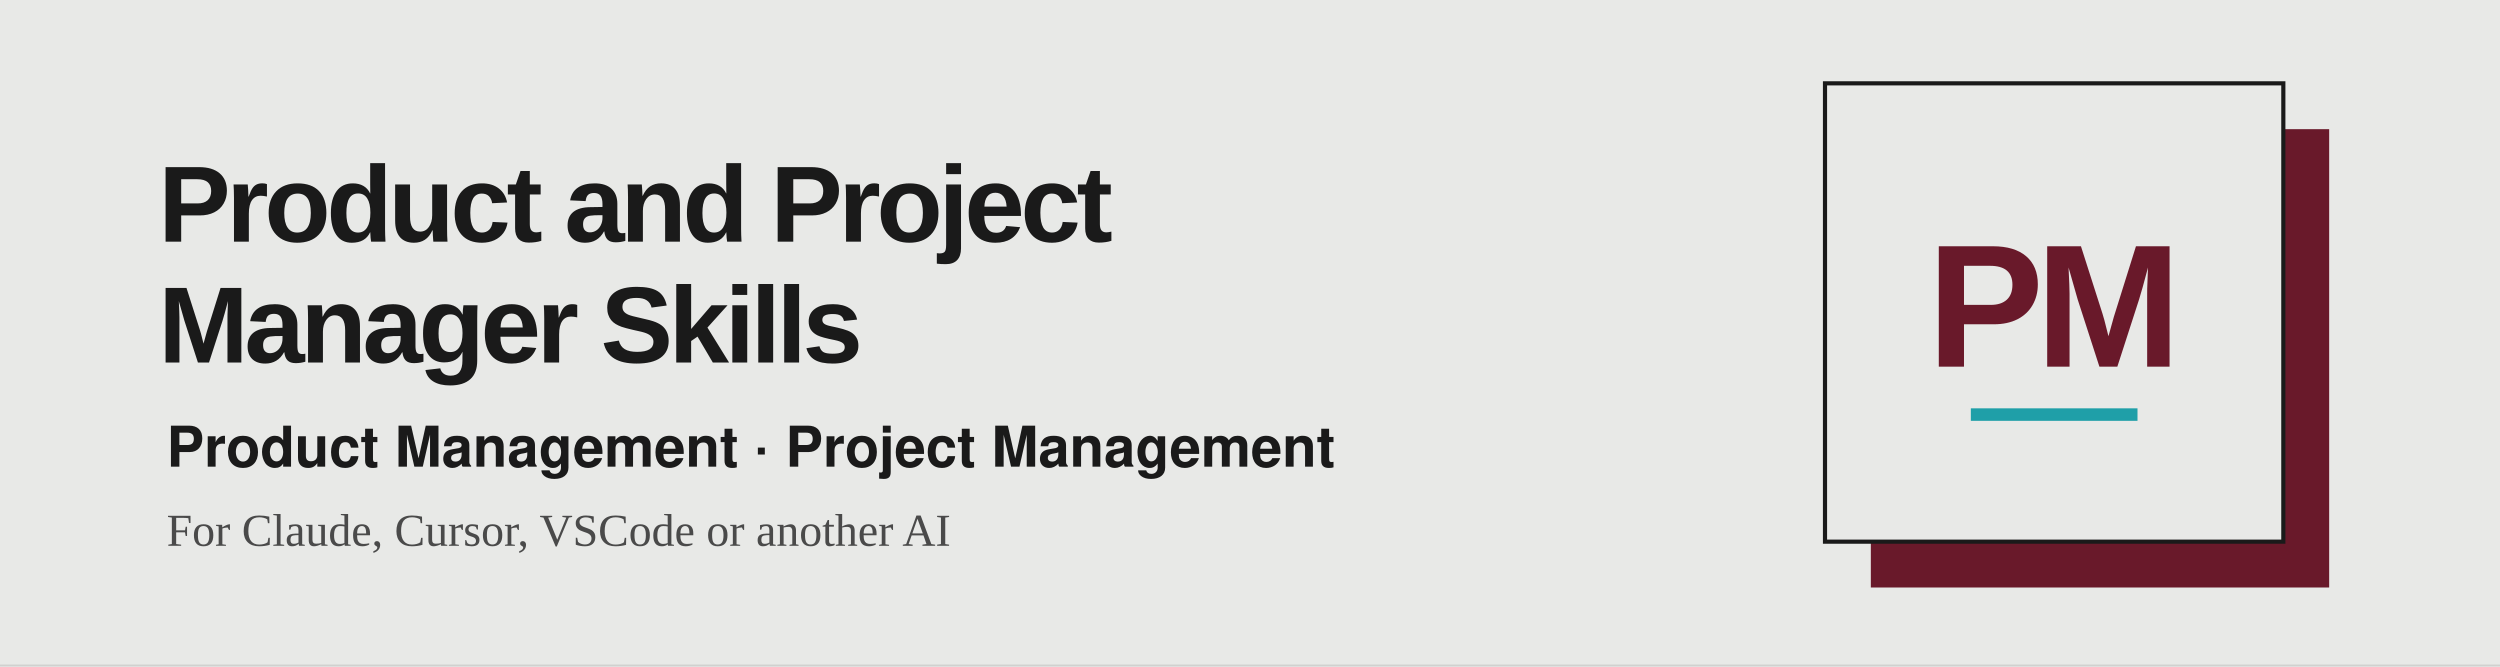
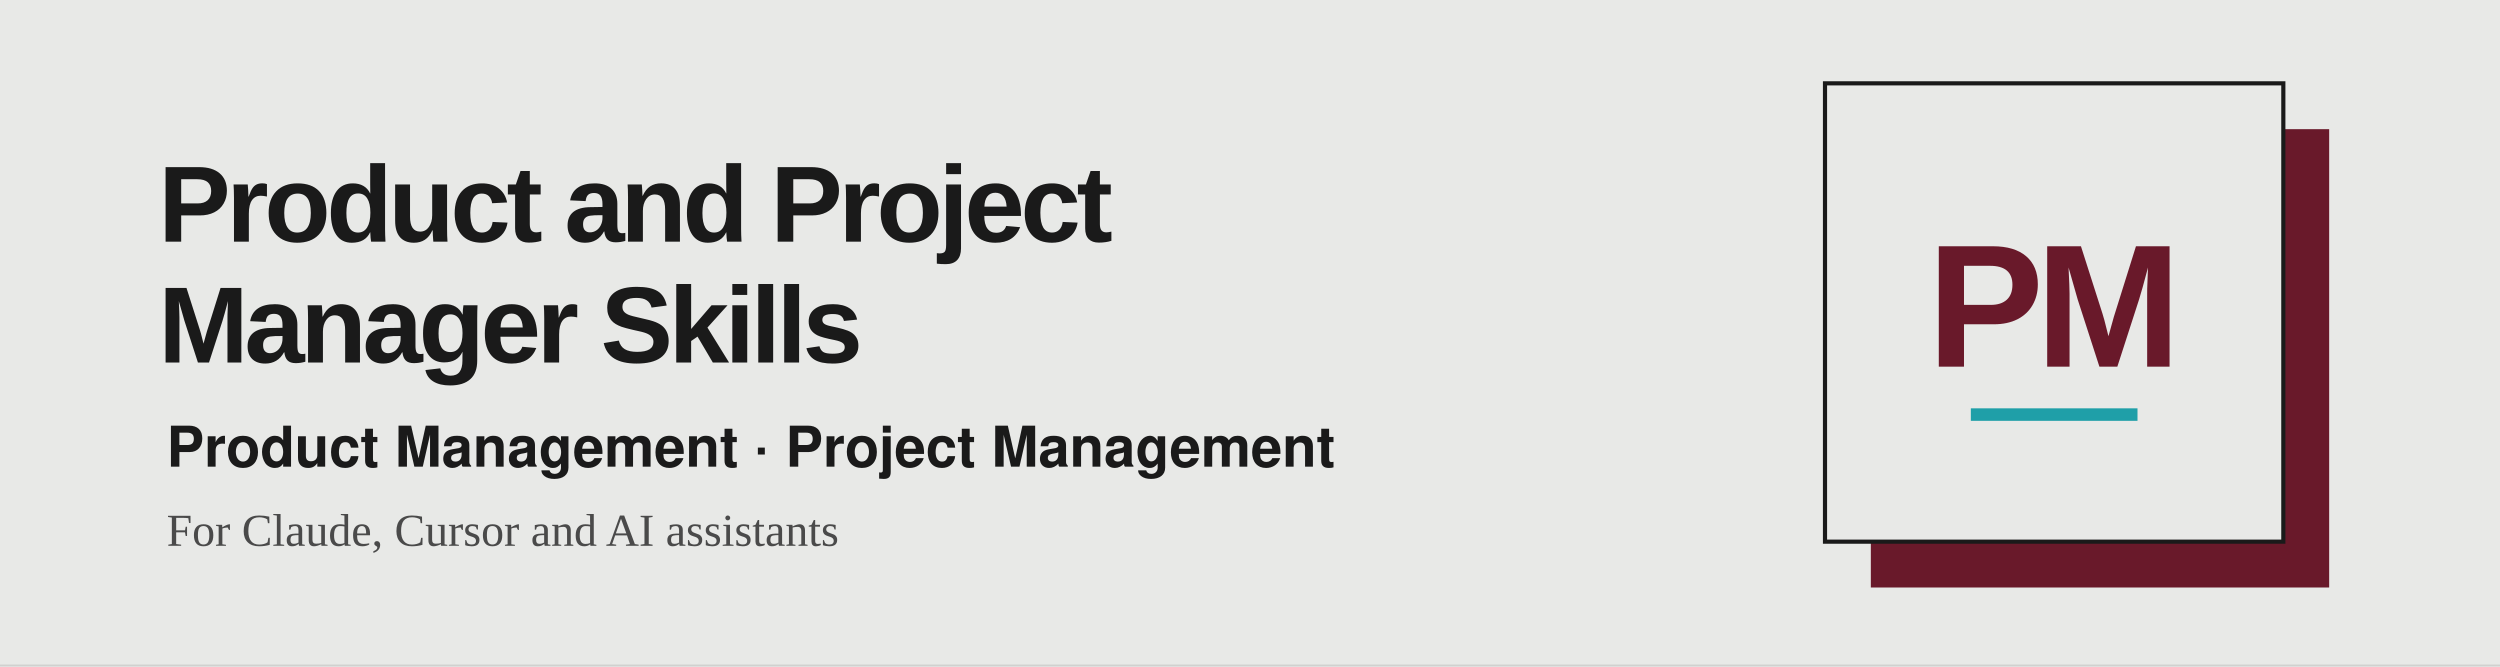
<svg xmlns="http://www.w3.org/2000/svg" viewBox="0 0 1200 320" width="1200" height="320" role="img" aria-labelledby="t d">
  <rect width="1200" height="320" fill="#E8E9E7" />
  <rect x="0" y="319" width="1200" height="1" fill="#1A1A1A" opacity="0.12" />
  <text x="76" y="116" font-family="'Arial Black', 'Helvetica Neue', Impact, Arial, sans-serif" font-size="52" font-weight="900" letter-spacing="-2" fill="#1A1A1A">Product and Project</text>
  <text x="76" y="174" font-family="'Arial Black', 'Helvetica Neue', Impact, Arial, sans-serif" font-size="52" font-weight="900" letter-spacing="-2" fill="#1A1A1A">Manager Skills</text>
  <text x="80" y="224" font-family="'Helvetica Neue', Helvetica, Arial, sans-serif" font-size="27" font-weight="700" fill="#1A1A1A">Product Management · Project Management</text>
-   <text x="80" y="262" font-family="Newsreader, Georgia, 'Times New Roman', serif" font-size="22" fill="#4A4A4A">For Claude, Cursor, VSCode or another AI</text>
+   <text x="80" y="262" font-family="Newsreader, Georgia, 'Times New Roman', serif" font-size="22" fill="#4A4A4A">For Claude, Cursor and AI assistants</text>
  <rect x="898" y="62" width="220" height="220" fill="#69192A" />
  <rect x="876" y="40" width="220" height="220" fill="#E8E9E7" stroke="#1A1A1A" stroke-width="2" />
  <text x="986" y="176" text-anchor="middle" font-family="'Arial Black', 'Helvetica Neue', Impact, Arial, sans-serif" font-size="84" font-weight="900" letter-spacing="-4" fill="#69192A">PM</text>
  <rect x="946" y="196" width="80" height="6" fill="#1F9FA8" />
</svg>
